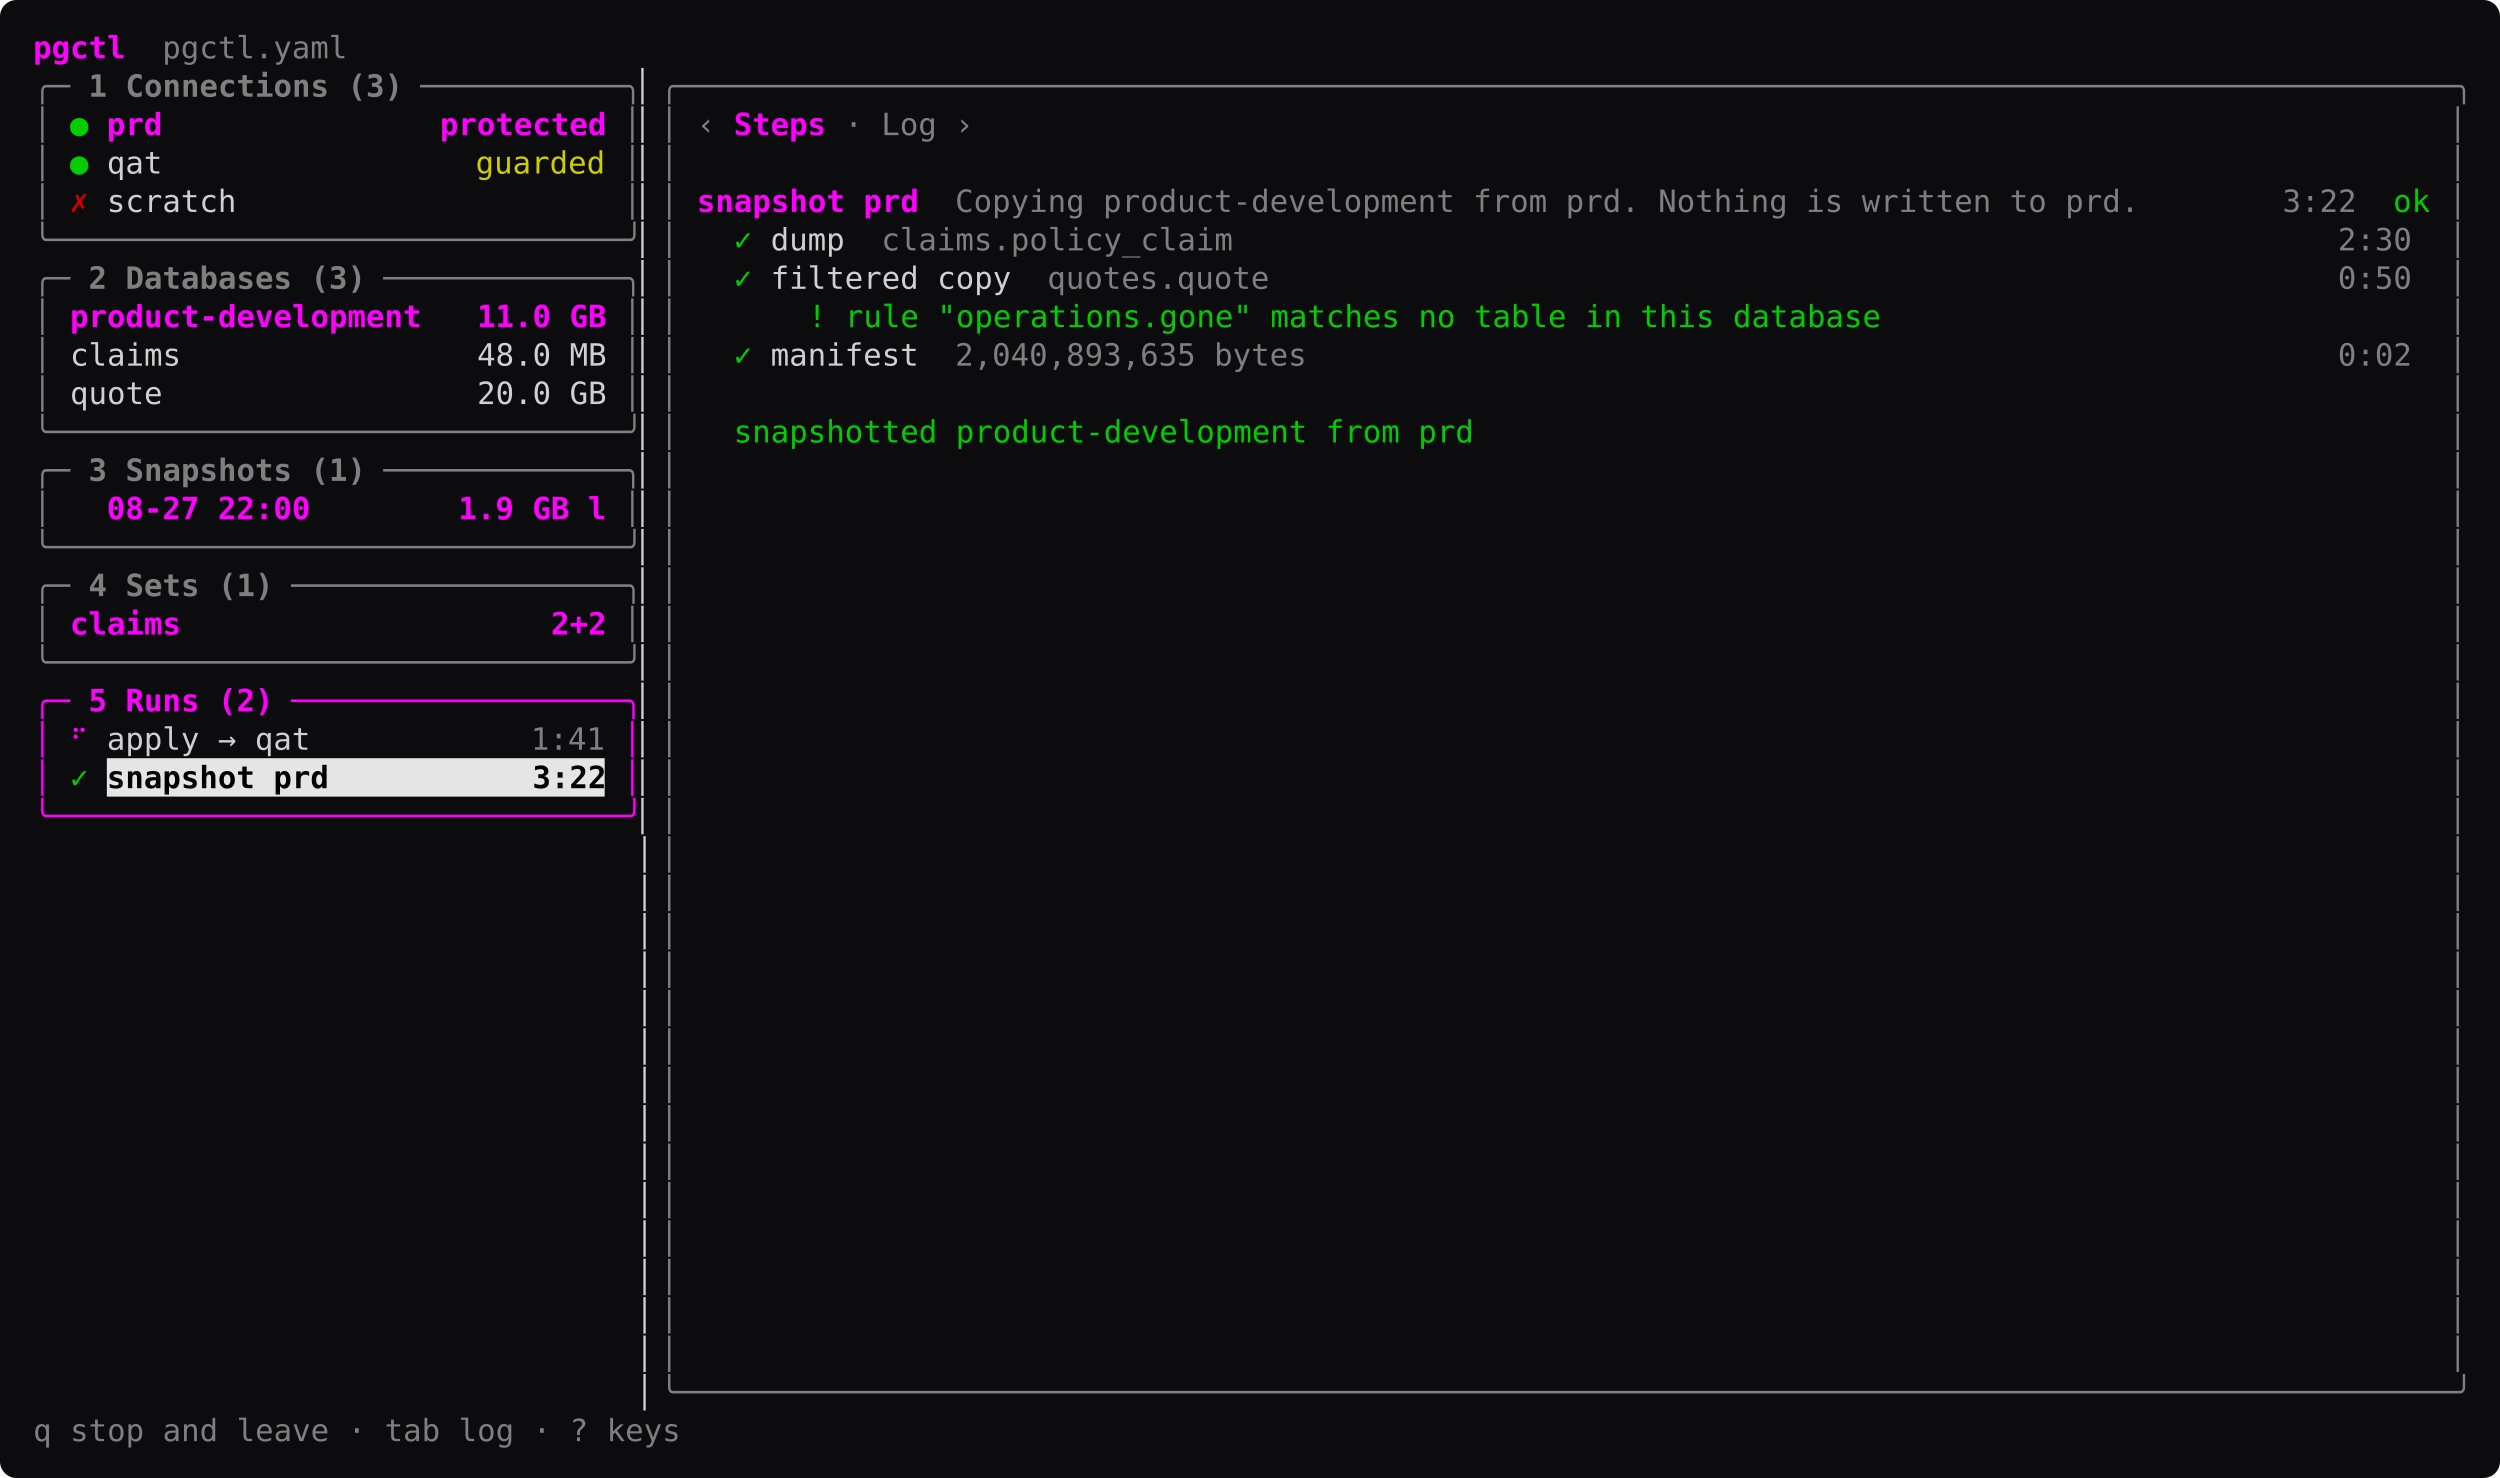
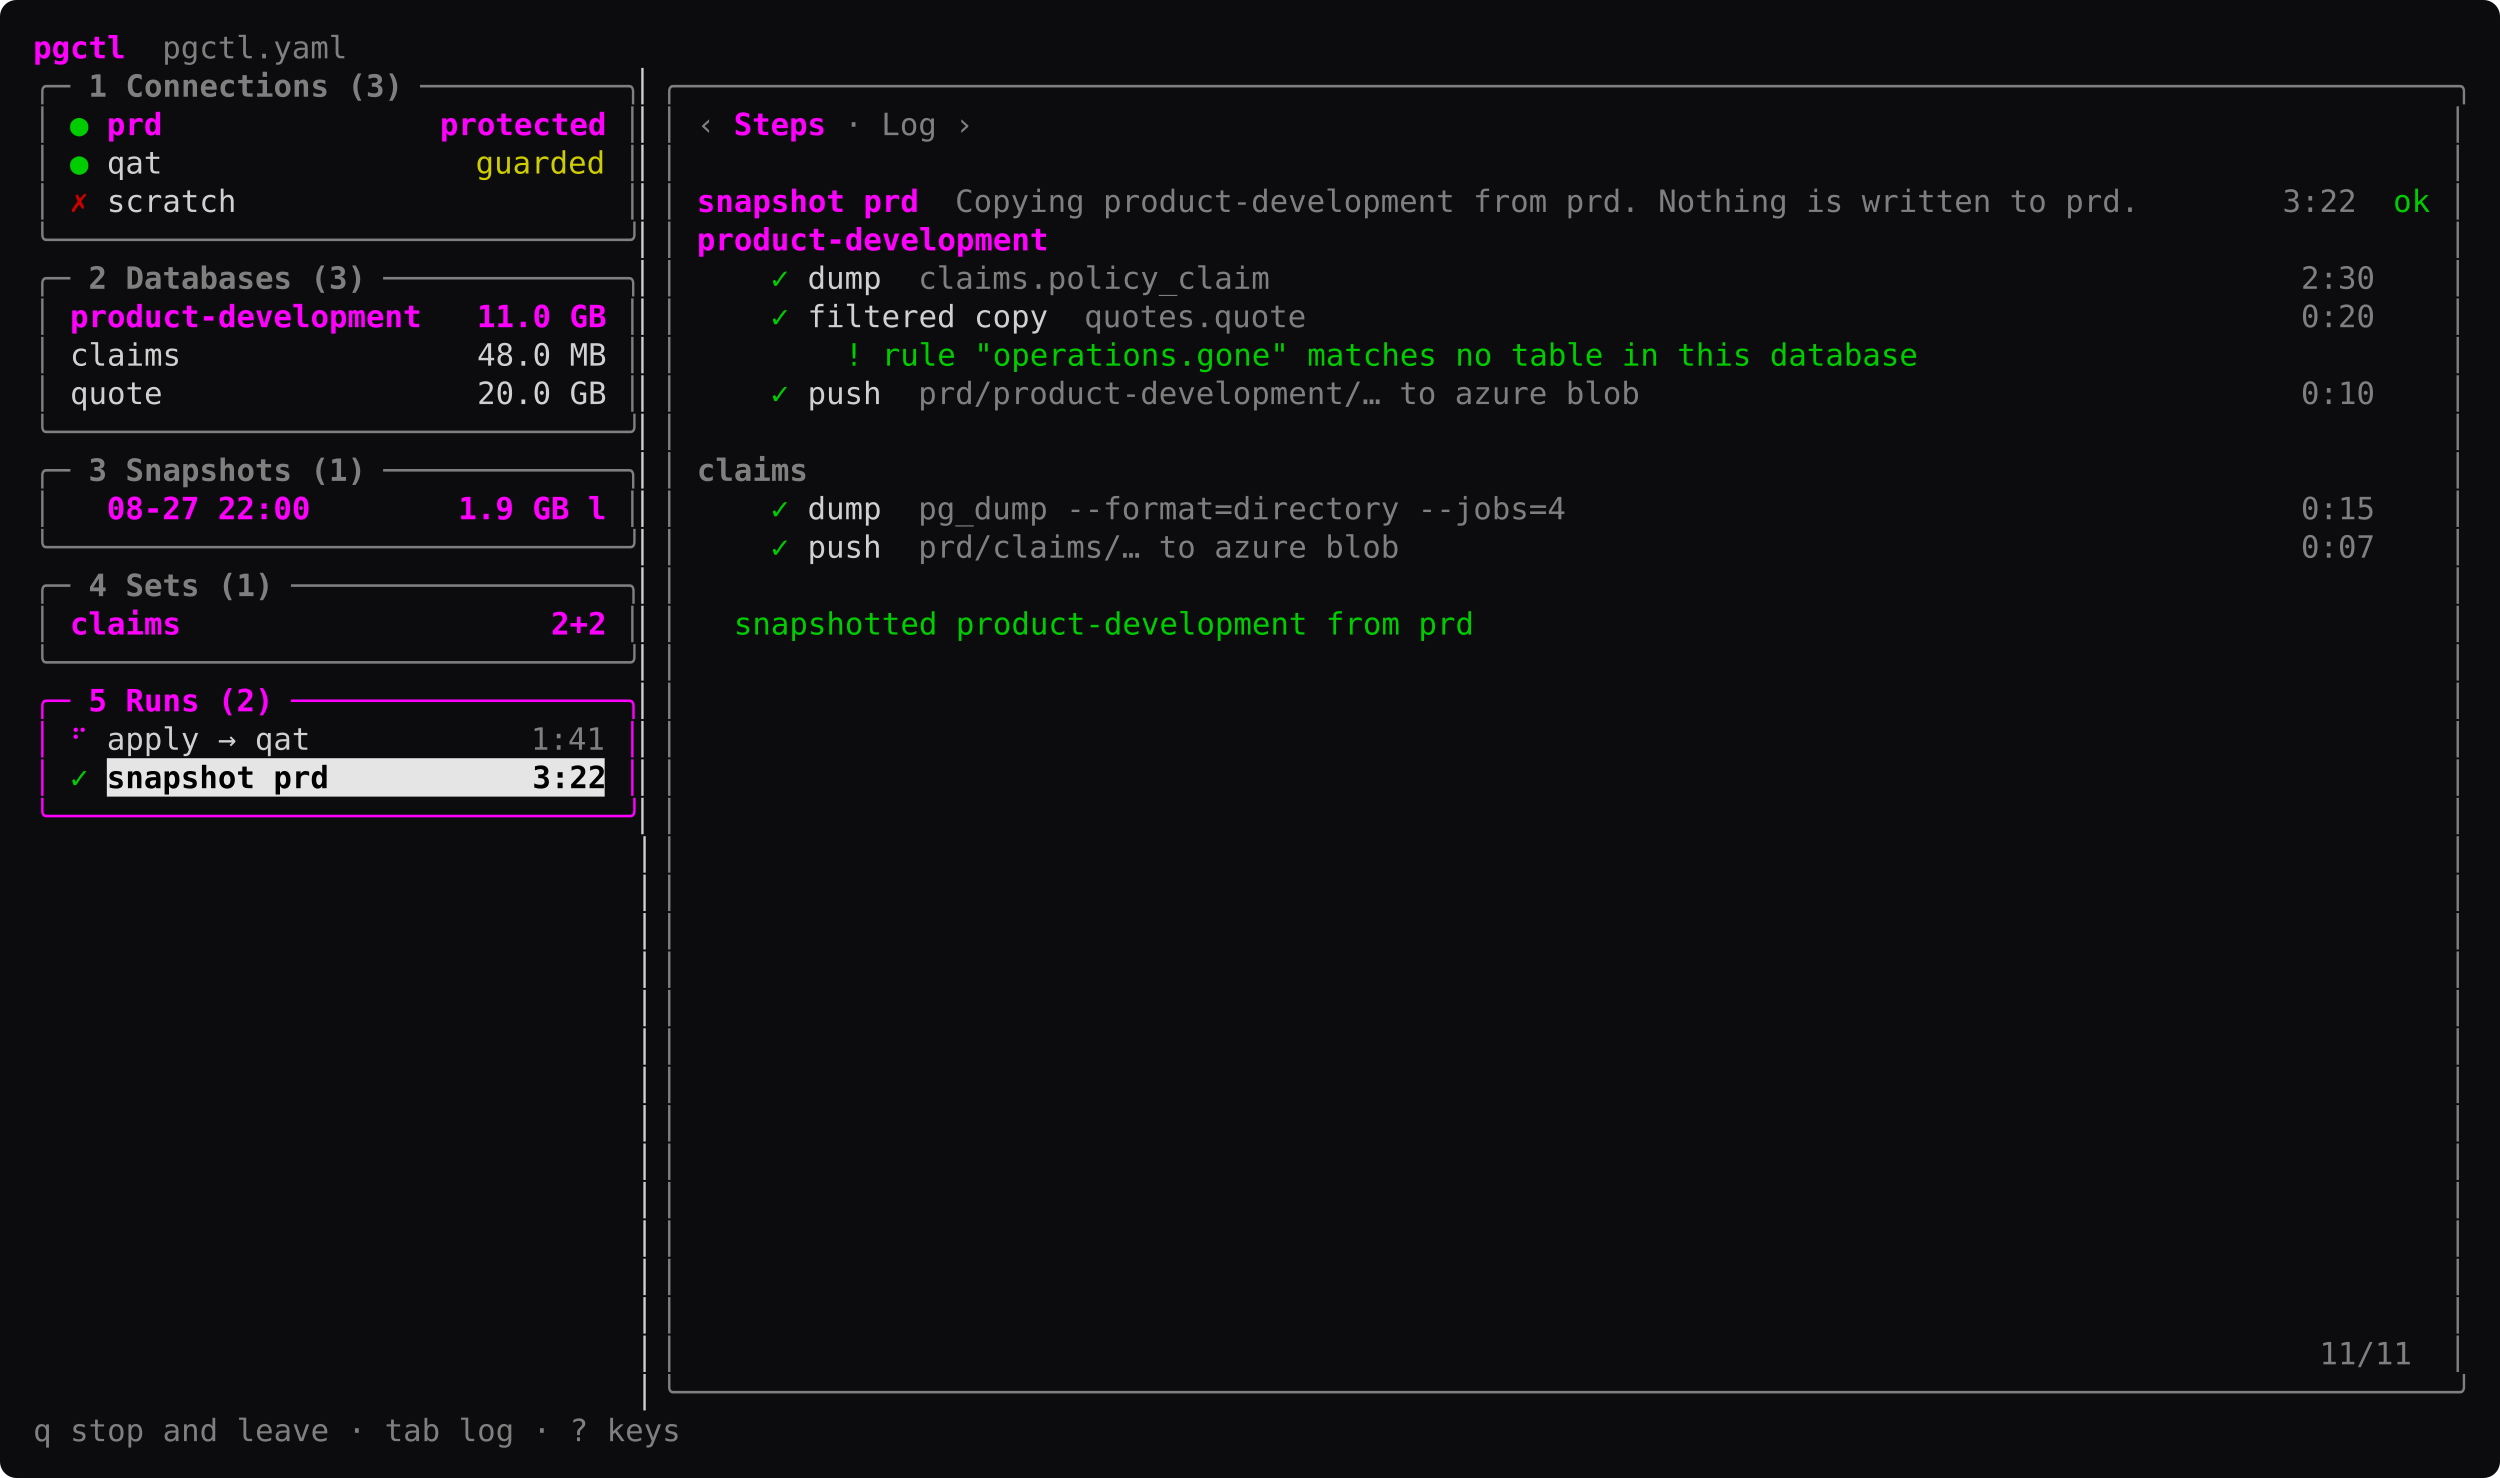
<svg xmlns="http://www.w3.org/2000/svg" width="1057.6" height="625.25" viewBox="0 0 1057.6 625.25" font-family="ui-monospace, 'SF Mono', SFMono-Regular, Menlo, Consolas, 'DejaVu Sans Mono', monospace" font-size="13" role="img">
  <rect width="1057.6" height="625.25" rx="7" fill="#0c0c0e" />
  <rect x="45.2" y="320.75" width="210.6" height="16.25" fill="#e5e5e5" />
  <text x="14" y="24.68" textLength="39" lengthAdjust="spacing" fill="#ff00ff" font-weight="600" xml:space="preserve">pgctl</text>
  <text x="53" y="24.68" textLength="93.6" lengthAdjust="spacing" fill="#7f7f7f" xml:space="preserve">  pgctl.yaml</text>
  <text x="14" y="40.92" textLength="15.6" lengthAdjust="spacing" fill="#7f7f7f" xml:space="preserve">╭─</text>
  <text x="29.6" y="40.92" textLength="140.4" lengthAdjust="spacing" fill="#7f7f7f" font-weight="600" xml:space="preserve"> 1 Connections (3)</text>
  <text x="177.8" y="40.92" textLength="93.6" lengthAdjust="spacing" fill="#7f7f7f" xml:space="preserve">───────────╮</text>
  <text x="271.4" y="40.92" textLength="7.8" lengthAdjust="spacing" fill="#d0d0d0" xml:space="preserve">▏</text>
  <text x="279.2" y="40.92" textLength="764.4" lengthAdjust="spacing" fill="#7f7f7f" xml:space="preserve">╭────────────────────────────────────────────────────────────────────────────────────────────────╮</text>
  <text x="14" y="57.17" textLength="7.8" lengthAdjust="spacing" fill="#7f7f7f" xml:space="preserve">│</text>
  <text x="29.6" y="57.17" textLength="7.8" lengthAdjust="spacing" fill="#00cd00" xml:space="preserve">●</text>
  <text x="45.2" y="57.17" textLength="210.6" lengthAdjust="spacing" fill="#ff00ff" font-weight="600" xml:space="preserve">prd               protected</text>
  <text x="263.6" y="57.17" textLength="7.8" lengthAdjust="spacing" fill="#7f7f7f" xml:space="preserve">│</text>
  <text x="271.4" y="57.17" textLength="7.8" lengthAdjust="spacing" fill="#d0d0d0" xml:space="preserve">▏</text>
  <text x="279.2" y="57.17" textLength="7.8" lengthAdjust="spacing" fill="#7f7f7f" xml:space="preserve">│</text>
  <text x="294.8" y="57.17" textLength="7.8" lengthAdjust="spacing" fill="#7f7f7f" xml:space="preserve">‹</text>
  <text x="310.4" y="57.17" textLength="7.8" lengthAdjust="spacing" fill="#ff00ff" font-weight="600" xml:space="preserve">S</text>
  <text x="318.2" y="57.17" textLength="7.8" lengthAdjust="spacing" fill="#ff00ff" font-weight="600" xml:space="preserve">t</text>
  <text x="326" y="57.17" textLength="7.8" lengthAdjust="spacing" fill="#ff00ff" font-weight="600" xml:space="preserve">e</text>
  <text x="333.8" y="57.17" textLength="7.8" lengthAdjust="spacing" fill="#ff00ff" font-weight="600" xml:space="preserve">p</text>
  <text x="341.6" y="57.17" textLength="7.8" lengthAdjust="spacing" fill="#ff00ff" font-weight="600" xml:space="preserve">s</text>
  <text x="357.2" y="57.17" textLength="7.8" lengthAdjust="spacing" fill="#7f7f7f" xml:space="preserve">·</text>
  <text x="365" y="57.17" textLength="31.2" lengthAdjust="spacing" fill="#7f7f7f" xml:space="preserve"> Log</text>
  <text x="404" y="57.17" textLength="7.8" lengthAdjust="spacing" fill="#7f7f7f" xml:space="preserve">›</text>
  <text x="1035.8" y="57.17" textLength="7.8" lengthAdjust="spacing" fill="#7f7f7f" xml:space="preserve">│</text>
  <text x="14" y="73.42" textLength="7.8" lengthAdjust="spacing" fill="#7f7f7f" xml:space="preserve">│</text>
  <text x="29.6" y="73.42" textLength="7.8" lengthAdjust="spacing" fill="#00cd00" xml:space="preserve">●</text>
  <text x="45.2" y="73.42" textLength="23.4" lengthAdjust="spacing" fill="#d0d0d0" xml:space="preserve">qat</text>
  <text x="201.2" y="73.42" textLength="54.6" lengthAdjust="spacing" fill="#cdcd00" xml:space="preserve">guarded</text>
  <text x="263.6" y="73.42" textLength="7.8" lengthAdjust="spacing" fill="#7f7f7f" xml:space="preserve">│</text>
  <text x="271.4" y="73.42" textLength="7.8" lengthAdjust="spacing" fill="#d0d0d0" xml:space="preserve">▏</text>
  <text x="279.2" y="73.42" textLength="7.8" lengthAdjust="spacing" fill="#7f7f7f" xml:space="preserve">│</text>
  <text x="1035.8" y="73.42" textLength="7.8" lengthAdjust="spacing" fill="#7f7f7f" xml:space="preserve">│</text>
  <text x="14" y="89.67" textLength="7.8" lengthAdjust="spacing" fill="#7f7f7f" xml:space="preserve">│</text>
  <text x="29.6" y="89.67" textLength="7.8" lengthAdjust="spacing" fill="#cd0000" font-weight="600" xml:space="preserve">✗</text>
  <text x="45.2" y="89.67" textLength="54.6" lengthAdjust="spacing" fill="#d0d0d0" xml:space="preserve">scratch</text>
  <text x="263.6" y="89.67" textLength="7.8" lengthAdjust="spacing" fill="#7f7f7f" xml:space="preserve">│</text>
  <text x="271.4" y="89.67" textLength="7.8" lengthAdjust="spacing" fill="#d0d0d0" xml:space="preserve">▏</text>
  <text x="279.2" y="89.67" textLength="7.8" lengthAdjust="spacing" fill="#7f7f7f" xml:space="preserve">│</text>
  <text x="294.8" y="89.67" textLength="93.6" lengthAdjust="spacing" fill="#ff00ff" font-weight="600" xml:space="preserve">snapshot prd</text>
  <text x="388.4" y="89.67" textLength="514.8" lengthAdjust="spacing" fill="#7f7f7f" xml:space="preserve">  Copying product-development from prd. Nothing is written to prd.</text>
  <text x="965.6" y="89.67" textLength="31.2" lengthAdjust="spacing" fill="#7f7f7f" xml:space="preserve">3:22</text>
  <text x="1012.4" y="89.67" textLength="15.6" lengthAdjust="spacing" fill="#00cd00" xml:space="preserve">ok</text>
  <text x="1035.8" y="89.67" textLength="7.8" lengthAdjust="spacing" fill="#7f7f7f" xml:space="preserve">│</text>
  <text x="14" y="105.92" textLength="257.4" lengthAdjust="spacing" fill="#7f7f7f" xml:space="preserve">╰───────────────────────────────╯</text>
  <text x="271.4" y="105.92" textLength="7.8" lengthAdjust="spacing" fill="#d0d0d0" xml:space="preserve">▏</text>
  <text x="279.2" y="105.92" textLength="7.8" lengthAdjust="spacing" fill="#7f7f7f" xml:space="preserve">│</text>
-   <text x="310.4" y="105.92" textLength="7.8" lengthAdjust="spacing" fill="#00cd00" xml:space="preserve">✓</text>
-   <text x="318.2" y="105.92" textLength="39" lengthAdjust="spacing" fill="#d0d0d0" xml:space="preserve"> dump</text>
-   <text x="357.2" y="105.92" textLength="163.8" lengthAdjust="spacing" fill="#7f7f7f" xml:space="preserve">  claims.policy_claim</text>
-   <text x="989" y="105.92" textLength="31.2" lengthAdjust="spacing" fill="#7f7f7f" xml:space="preserve">2:30</text>
+   <text x="294.8" y="105.92" textLength="148.2" lengthAdjust="spacing" fill="#ff00ff" font-weight="600" xml:space="preserve">product-development</text>
  <text x="1035.8" y="105.92" textLength="7.8" lengthAdjust="spacing" fill="#7f7f7f" xml:space="preserve">│</text>
  <text x="14" y="122.17" textLength="15.6" lengthAdjust="spacing" fill="#7f7f7f" xml:space="preserve">╭─</text>
  <text x="29.6" y="122.17" textLength="124.8" lengthAdjust="spacing" fill="#7f7f7f" font-weight="600" xml:space="preserve"> 2 Databases (3)</text>
  <text x="162.2" y="122.17" textLength="109.2" lengthAdjust="spacing" fill="#7f7f7f" xml:space="preserve">─────────────╮</text>
  <text x="271.4" y="122.17" textLength="7.8" lengthAdjust="spacing" fill="#d0d0d0" xml:space="preserve">▏</text>
  <text x="279.2" y="122.17" textLength="7.8" lengthAdjust="spacing" fill="#7f7f7f" xml:space="preserve">│</text>
-   <text x="310.4" y="122.17" textLength="7.8" lengthAdjust="spacing" fill="#00cd00" xml:space="preserve">✓</text>
-   <text x="318.2" y="122.17" textLength="109.2" lengthAdjust="spacing" fill="#d0d0d0" xml:space="preserve"> filtered copy</text>
-   <text x="427.4" y="122.17" textLength="109.2" lengthAdjust="spacing" fill="#7f7f7f" xml:space="preserve">  quotes.quote</text>
-   <text x="989" y="122.17" textLength="31.2" lengthAdjust="spacing" fill="#7f7f7f" xml:space="preserve">0:50</text>
+   <text x="326" y="122.17" textLength="7.8" lengthAdjust="spacing" fill="#00cd00" xml:space="preserve">✓</text>
+   <text x="333.8" y="122.17" textLength="39" lengthAdjust="spacing" fill="#d0d0d0" xml:space="preserve"> dump</text>
+   <text x="372.8" y="122.17" textLength="163.8" lengthAdjust="spacing" fill="#7f7f7f" xml:space="preserve">  claims.policy_claim</text>
+   <text x="973.4" y="122.17" textLength="31.2" lengthAdjust="spacing" fill="#7f7f7f" xml:space="preserve">2:30</text>
  <text x="1035.8" y="122.17" textLength="7.8" lengthAdjust="spacing" fill="#7f7f7f" xml:space="preserve">│</text>
  <text x="14" y="138.43" textLength="7.8" lengthAdjust="spacing" fill="#7f7f7f" xml:space="preserve">│</text>
  <text x="29.6" y="138.43" textLength="226.2" lengthAdjust="spacing" fill="#ff00ff" font-weight="600" xml:space="preserve">product-development   11.0 GB</text>
  <text x="263.6" y="138.43" textLength="7.8" lengthAdjust="spacing" fill="#7f7f7f" xml:space="preserve">│</text>
  <text x="271.4" y="138.43" textLength="7.8" lengthAdjust="spacing" fill="#d0d0d0" xml:space="preserve">▏</text>
  <text x="279.2" y="138.43" textLength="7.8" lengthAdjust="spacing" fill="#7f7f7f" xml:space="preserve">│</text>
-   <text x="294.8" y="138.43" textLength="499.2" lengthAdjust="spacing" fill="#00cd00" xml:space="preserve">      ! rule "operations.gone" matches no table in this database</text>
+   <text x="326" y="138.43" textLength="7.8" lengthAdjust="spacing" fill="#00cd00" xml:space="preserve">✓</text>
+   <text x="333.8" y="138.43" textLength="109.2" lengthAdjust="spacing" fill="#d0d0d0" xml:space="preserve"> filtered copy</text>
+   <text x="443" y="138.43" textLength="109.2" lengthAdjust="spacing" fill="#7f7f7f" xml:space="preserve">  quotes.quote</text>
+   <text x="973.4" y="138.43" textLength="31.2" lengthAdjust="spacing" fill="#7f7f7f" xml:space="preserve">0:20</text>
  <text x="1035.8" y="138.43" textLength="7.8" lengthAdjust="spacing" fill="#7f7f7f" xml:space="preserve">│</text>
  <text x="14" y="154.68" textLength="7.8" lengthAdjust="spacing" fill="#7f7f7f" xml:space="preserve">│</text>
  <text x="21.8" y="154.68" textLength="234" lengthAdjust="spacing" fill="#d0d0d0" xml:space="preserve"> claims                48.0 MB</text>
  <text x="263.6" y="154.68" textLength="7.8" lengthAdjust="spacing" fill="#7f7f7f" xml:space="preserve">│</text>
  <text x="271.4" y="154.68" textLength="7.8" lengthAdjust="spacing" fill="#d0d0d0" xml:space="preserve">▏</text>
  <text x="279.2" y="154.68" textLength="7.8" lengthAdjust="spacing" fill="#7f7f7f" xml:space="preserve">│</text>
-   <text x="310.4" y="154.68" textLength="7.8" lengthAdjust="spacing" fill="#00cd00" xml:space="preserve">✓</text>
-   <text x="318.2" y="154.68" textLength="70.2" lengthAdjust="spacing" fill="#d0d0d0" xml:space="preserve"> manifest</text>
-   <text x="388.4" y="154.68" textLength="163.8" lengthAdjust="spacing" fill="#7f7f7f" xml:space="preserve">  2,040,893,635 bytes</text>
-   <text x="989" y="154.68" textLength="31.2" lengthAdjust="spacing" fill="#7f7f7f" xml:space="preserve">0:02</text>
+   <text x="310.4" y="154.68" textLength="499.2" lengthAdjust="spacing" fill="#00cd00" xml:space="preserve">      ! rule "operations.gone" matches no table in this database</text>
  <text x="1035.8" y="154.68" textLength="7.8" lengthAdjust="spacing" fill="#7f7f7f" xml:space="preserve">│</text>
  <text x="14" y="170.93" textLength="7.8" lengthAdjust="spacing" fill="#7f7f7f" xml:space="preserve">│</text>
  <text x="21.8" y="170.93" textLength="234" lengthAdjust="spacing" fill="#d0d0d0" xml:space="preserve"> quote                 20.0 GB</text>
  <text x="263.6" y="170.93" textLength="7.8" lengthAdjust="spacing" fill="#7f7f7f" xml:space="preserve">│</text>
  <text x="271.4" y="170.93" textLength="7.8" lengthAdjust="spacing" fill="#d0d0d0" xml:space="preserve">▏</text>
  <text x="279.2" y="170.93" textLength="7.8" lengthAdjust="spacing" fill="#7f7f7f" xml:space="preserve">│</text>
+   <text x="326" y="170.93" textLength="7.8" lengthAdjust="spacing" fill="#00cd00" xml:space="preserve">✓</text>
+   <text x="333.8" y="170.93" textLength="39" lengthAdjust="spacing" fill="#d0d0d0" xml:space="preserve"> push</text>
+   <text x="372.8" y="170.93" textLength="319.8" lengthAdjust="spacing" fill="#7f7f7f" xml:space="preserve">  prd/product-development/… to azure blob</text>
+   <text x="973.4" y="170.93" textLength="31.2" lengthAdjust="spacing" fill="#7f7f7f" xml:space="preserve">0:10</text>
  <text x="1035.8" y="170.93" textLength="7.8" lengthAdjust="spacing" fill="#7f7f7f" xml:space="preserve">│</text>
  <text x="14" y="187.18" textLength="257.4" lengthAdjust="spacing" fill="#7f7f7f" xml:space="preserve">╰───────────────────────────────╯</text>
  <text x="271.4" y="187.18" textLength="7.8" lengthAdjust="spacing" fill="#d0d0d0" xml:space="preserve">▏</text>
  <text x="279.2" y="187.18" textLength="7.8" lengthAdjust="spacing" fill="#7f7f7f" xml:space="preserve">│</text>
-   <text x="310.4" y="187.18" textLength="312" lengthAdjust="spacing" fill="#00cd00" xml:space="preserve">snapshotted product-development from prd</text>
  <text x="1035.8" y="187.18" textLength="7.8" lengthAdjust="spacing" fill="#7f7f7f" xml:space="preserve">│</text>
  <text x="14" y="203.43" textLength="15.6" lengthAdjust="spacing" fill="#7f7f7f" xml:space="preserve">╭─</text>
  <text x="29.6" y="203.43" textLength="124.8" lengthAdjust="spacing" fill="#7f7f7f" font-weight="600" xml:space="preserve"> 3 Snapshots (1)</text>
  <text x="162.2" y="203.43" textLength="109.2" lengthAdjust="spacing" fill="#7f7f7f" xml:space="preserve">─────────────╮</text>
  <text x="271.4" y="203.43" textLength="7.8" lengthAdjust="spacing" fill="#d0d0d0" xml:space="preserve">▏</text>
  <text x="279.2" y="203.43" textLength="7.8" lengthAdjust="spacing" fill="#7f7f7f" xml:space="preserve">│</text>
+   <text x="294.8" y="203.43" textLength="46.8" lengthAdjust="spacing" fill="#7f7f7f" font-weight="600" xml:space="preserve">claims</text>
  <text x="1035.8" y="203.43" textLength="7.8" lengthAdjust="spacing" fill="#7f7f7f" xml:space="preserve">│</text>
  <text x="14" y="219.68" textLength="7.8" lengthAdjust="spacing" fill="#7f7f7f" xml:space="preserve">│</text>
  <text x="45.2" y="219.68" textLength="210.6" lengthAdjust="spacing" fill="#ff00ff" font-weight="600" xml:space="preserve">08-27 22:00        1.9 GB l</text>
  <text x="263.6" y="219.68" textLength="7.8" lengthAdjust="spacing" fill="#7f7f7f" xml:space="preserve">│</text>
  <text x="271.4" y="219.68" textLength="7.8" lengthAdjust="spacing" fill="#d0d0d0" xml:space="preserve">▏</text>
  <text x="279.2" y="219.68" textLength="7.8" lengthAdjust="spacing" fill="#7f7f7f" xml:space="preserve">│</text>
+   <text x="326" y="219.68" textLength="7.8" lengthAdjust="spacing" fill="#00cd00" xml:space="preserve">✓</text>
+   <text x="333.8" y="219.68" textLength="39" lengthAdjust="spacing" fill="#d0d0d0" xml:space="preserve"> dump</text>
+   <text x="372.8" y="219.68" textLength="288.6" lengthAdjust="spacing" fill="#7f7f7f" xml:space="preserve">  pg_dump --format=directory --jobs=4</text>
+   <text x="973.4" y="219.68" textLength="31.2" lengthAdjust="spacing" fill="#7f7f7f" xml:space="preserve">0:15</text>
  <text x="1035.8" y="219.68" textLength="7.8" lengthAdjust="spacing" fill="#7f7f7f" xml:space="preserve">│</text>
  <text x="14" y="235.93" textLength="257.4" lengthAdjust="spacing" fill="#7f7f7f" xml:space="preserve">╰───────────────────────────────╯</text>
  <text x="271.4" y="235.93" textLength="7.8" lengthAdjust="spacing" fill="#d0d0d0" xml:space="preserve">▏</text>
  <text x="279.2" y="235.93" textLength="7.8" lengthAdjust="spacing" fill="#7f7f7f" xml:space="preserve">│</text>
+   <text x="326" y="235.93" textLength="7.8" lengthAdjust="spacing" fill="#00cd00" xml:space="preserve">✓</text>
+   <text x="333.8" y="235.93" textLength="39" lengthAdjust="spacing" fill="#d0d0d0" xml:space="preserve"> push</text>
+   <text x="372.8" y="235.93" textLength="218.4" lengthAdjust="spacing" fill="#7f7f7f" xml:space="preserve">  prd/claims/… to azure blob</text>
+   <text x="973.4" y="235.93" textLength="31.2" lengthAdjust="spacing" fill="#7f7f7f" xml:space="preserve">0:07</text>
  <text x="1035.8" y="235.93" textLength="7.8" lengthAdjust="spacing" fill="#7f7f7f" xml:space="preserve">│</text>
  <text x="14" y="252.18" textLength="15.6" lengthAdjust="spacing" fill="#7f7f7f" xml:space="preserve">╭─</text>
  <text x="29.6" y="252.18" textLength="85.8" lengthAdjust="spacing" fill="#7f7f7f" font-weight="600" xml:space="preserve"> 4 Sets (1)</text>
  <text x="123.2" y="252.18" textLength="148.2" lengthAdjust="spacing" fill="#7f7f7f" xml:space="preserve">──────────────────╮</text>
  <text x="271.4" y="252.18" textLength="7.8" lengthAdjust="spacing" fill="#d0d0d0" xml:space="preserve">▏</text>
  <text x="279.2" y="252.18" textLength="7.8" lengthAdjust="spacing" fill="#7f7f7f" xml:space="preserve">│</text>
  <text x="1035.8" y="252.18" textLength="7.8" lengthAdjust="spacing" fill="#7f7f7f" xml:space="preserve">│</text>
  <text x="14" y="268.43" textLength="7.8" lengthAdjust="spacing" fill="#7f7f7f" xml:space="preserve">│</text>
  <text x="29.6" y="268.43" textLength="226.2" lengthAdjust="spacing" fill="#ff00ff" font-weight="600" xml:space="preserve">claims                    2+2</text>
  <text x="263.6" y="268.43" textLength="7.8" lengthAdjust="spacing" fill="#7f7f7f" xml:space="preserve">│</text>
  <text x="271.4" y="268.43" textLength="7.8" lengthAdjust="spacing" fill="#d0d0d0" xml:space="preserve">▏</text>
  <text x="279.2" y="268.43" textLength="7.8" lengthAdjust="spacing" fill="#7f7f7f" xml:space="preserve">│</text>
+   <text x="294.8" y="268.43" textLength="327.6" lengthAdjust="spacing" fill="#00cd00" xml:space="preserve">  snapshotted product-development from prd</text>
  <text x="1035.8" y="268.43" textLength="7.8" lengthAdjust="spacing" fill="#7f7f7f" xml:space="preserve">│</text>
  <text x="14" y="284.68" textLength="257.4" lengthAdjust="spacing" fill="#7f7f7f" xml:space="preserve">╰───────────────────────────────╯</text>
  <text x="271.4" y="284.68" textLength="7.8" lengthAdjust="spacing" fill="#d0d0d0" xml:space="preserve">▏</text>
  <text x="279.2" y="284.68" textLength="7.8" lengthAdjust="spacing" fill="#7f7f7f" xml:space="preserve">│</text>
  <text x="1035.8" y="284.68" textLength="7.8" lengthAdjust="spacing" fill="#7f7f7f" xml:space="preserve">│</text>
  <text x="14" y="300.93" textLength="15.6" lengthAdjust="spacing" fill="#ff00ff" xml:space="preserve">╭─</text>
  <text x="29.6" y="300.93" textLength="85.8" lengthAdjust="spacing" fill="#ff00ff" font-weight="600" xml:space="preserve"> 5 Runs (2)</text>
  <text x="123.2" y="300.93" textLength="148.2" lengthAdjust="spacing" fill="#ff00ff" xml:space="preserve">──────────────────╮</text>
  <text x="271.4" y="300.93" textLength="7.8" lengthAdjust="spacing" fill="#d0d0d0" xml:space="preserve">▏</text>
  <text x="279.2" y="300.93" textLength="7.8" lengthAdjust="spacing" fill="#7f7f7f" xml:space="preserve">│</text>
  <text x="1035.8" y="300.93" textLength="7.8" lengthAdjust="spacing" fill="#7f7f7f" xml:space="preserve">│</text>
  <text x="14" y="317.18" textLength="7.8" lengthAdjust="spacing" fill="#ff00ff" xml:space="preserve">│</text>
  <text x="29.6" y="317.18" textLength="7.8" lengthAdjust="spacing" fill="#ff00ff" xml:space="preserve">⠋</text>
  <text x="45.2" y="317.18" textLength="85.8" lengthAdjust="spacing" fill="#d0d0d0" xml:space="preserve">apply → qat</text>
  <text x="224.6" y="317.18" textLength="31.2" lengthAdjust="spacing" fill="#7f7f7f" xml:space="preserve">1:41</text>
  <text x="263.6" y="317.18" textLength="7.8" lengthAdjust="spacing" fill="#ff00ff" xml:space="preserve">│</text>
  <text x="271.4" y="317.18" textLength="7.8" lengthAdjust="spacing" fill="#d0d0d0" xml:space="preserve">▏</text>
  <text x="279.2" y="317.18" textLength="7.8" lengthAdjust="spacing" fill="#7f7f7f" xml:space="preserve">│</text>
  <text x="1035.8" y="317.18" textLength="7.8" lengthAdjust="spacing" fill="#7f7f7f" xml:space="preserve">│</text>
  <text x="14" y="333.43" textLength="7.8" lengthAdjust="spacing" fill="#ff00ff" xml:space="preserve">│</text>
  <text x="29.6" y="333.43" textLength="7.8" lengthAdjust="spacing" fill="#00cd00" xml:space="preserve">✓</text>
  <text x="45.2" y="333.43" textLength="210.6" lengthAdjust="spacing" fill="#000000" font-weight="600" xml:space="preserve">snapshot prd           3:22</text>
  <text x="263.6" y="333.43" textLength="7.8" lengthAdjust="spacing" fill="#ff00ff" xml:space="preserve">│</text>
  <text x="271.4" y="333.43" textLength="7.8" lengthAdjust="spacing" fill="#d0d0d0" xml:space="preserve">▏</text>
  <text x="279.2" y="333.43" textLength="7.8" lengthAdjust="spacing" fill="#7f7f7f" xml:space="preserve">│</text>
  <text x="1035.8" y="333.43" textLength="7.8" lengthAdjust="spacing" fill="#7f7f7f" xml:space="preserve">│</text>
  <text x="14" y="349.68" textLength="257.4" lengthAdjust="spacing" fill="#ff00ff" xml:space="preserve">╰───────────────────────────────╯</text>
  <text x="271.4" y="349.68" textLength="7.8" lengthAdjust="spacing" fill="#d0d0d0" xml:space="preserve">▏</text>
  <text x="279.2" y="349.68" textLength="7.8" lengthAdjust="spacing" fill="#7f7f7f" xml:space="preserve">│</text>
  <text x="1035.8" y="349.68" textLength="7.8" lengthAdjust="spacing" fill="#7f7f7f" xml:space="preserve">│</text>
  <text x="14" y="365.93" textLength="265.2" lengthAdjust="spacing" fill="#d0d0d0" xml:space="preserve">                                 ▏</text>
  <text x="279.2" y="365.93" textLength="7.8" lengthAdjust="spacing" fill="#7f7f7f" xml:space="preserve">│</text>
  <text x="1035.8" y="365.93" textLength="7.8" lengthAdjust="spacing" fill="#7f7f7f" xml:space="preserve">│</text>
  <text x="14" y="382.18" textLength="265.2" lengthAdjust="spacing" fill="#d0d0d0" xml:space="preserve">                                 ▏</text>
  <text x="279.2" y="382.18" textLength="7.8" lengthAdjust="spacing" fill="#7f7f7f" xml:space="preserve">│</text>
  <text x="1035.8" y="382.18" textLength="7.8" lengthAdjust="spacing" fill="#7f7f7f" xml:space="preserve">│</text>
  <text x="14" y="398.43" textLength="265.2" lengthAdjust="spacing" fill="#d0d0d0" xml:space="preserve">                                 ▏</text>
  <text x="279.2" y="398.43" textLength="7.8" lengthAdjust="spacing" fill="#7f7f7f" xml:space="preserve">│</text>
  <text x="1035.8" y="398.43" textLength="7.8" lengthAdjust="spacing" fill="#7f7f7f" xml:space="preserve">│</text>
  <text x="14" y="414.68" textLength="265.2" lengthAdjust="spacing" fill="#d0d0d0" xml:space="preserve">                                 ▏</text>
  <text x="279.2" y="414.68" textLength="7.8" lengthAdjust="spacing" fill="#7f7f7f" xml:space="preserve">│</text>
  <text x="1035.8" y="414.68" textLength="7.8" lengthAdjust="spacing" fill="#7f7f7f" xml:space="preserve">│</text>
  <text x="14" y="430.93" textLength="265.2" lengthAdjust="spacing" fill="#d0d0d0" xml:space="preserve">                                 ▏</text>
  <text x="279.2" y="430.93" textLength="7.8" lengthAdjust="spacing" fill="#7f7f7f" xml:space="preserve">│</text>
  <text x="1035.8" y="430.93" textLength="7.8" lengthAdjust="spacing" fill="#7f7f7f" xml:space="preserve">│</text>
  <text x="14" y="447.18" textLength="265.2" lengthAdjust="spacing" fill="#d0d0d0" xml:space="preserve">                                 ▏</text>
  <text x="279.2" y="447.18" textLength="7.8" lengthAdjust="spacing" fill="#7f7f7f" xml:space="preserve">│</text>
  <text x="1035.8" y="447.18" textLength="7.8" lengthAdjust="spacing" fill="#7f7f7f" xml:space="preserve">│</text>
  <text x="14" y="463.43" textLength="265.2" lengthAdjust="spacing" fill="#d0d0d0" xml:space="preserve">                                 ▏</text>
  <text x="279.2" y="463.43" textLength="7.8" lengthAdjust="spacing" fill="#7f7f7f" xml:space="preserve">│</text>
  <text x="1035.8" y="463.43" textLength="7.8" lengthAdjust="spacing" fill="#7f7f7f" xml:space="preserve">│</text>
  <text x="14" y="479.68" textLength="265.2" lengthAdjust="spacing" fill="#d0d0d0" xml:space="preserve">                                 ▏</text>
  <text x="279.2" y="479.68" textLength="7.8" lengthAdjust="spacing" fill="#7f7f7f" xml:space="preserve">│</text>
  <text x="1035.8" y="479.68" textLength="7.8" lengthAdjust="spacing" fill="#7f7f7f" xml:space="preserve">│</text>
  <text x="14" y="495.93" textLength="265.2" lengthAdjust="spacing" fill="#d0d0d0" xml:space="preserve">                                 ▏</text>
  <text x="279.2" y="495.93" textLength="7.8" lengthAdjust="spacing" fill="#7f7f7f" xml:space="preserve">│</text>
  <text x="1035.8" y="495.93" textLength="7.8" lengthAdjust="spacing" fill="#7f7f7f" xml:space="preserve">│</text>
  <text x="14" y="512.17" textLength="265.2" lengthAdjust="spacing" fill="#d0d0d0" xml:space="preserve">                                 ▏</text>
  <text x="279.2" y="512.17" textLength="7.8" lengthAdjust="spacing" fill="#7f7f7f" xml:space="preserve">│</text>
  <text x="1035.8" y="512.17" textLength="7.8" lengthAdjust="spacing" fill="#7f7f7f" xml:space="preserve">│</text>
  <text x="14" y="528.42" textLength="265.2" lengthAdjust="spacing" fill="#d0d0d0" xml:space="preserve">                                 ▏</text>
  <text x="279.2" y="528.42" textLength="7.8" lengthAdjust="spacing" fill="#7f7f7f" xml:space="preserve">│</text>
  <text x="1035.8" y="528.42" textLength="7.8" lengthAdjust="spacing" fill="#7f7f7f" xml:space="preserve">│</text>
  <text x="14" y="544.67" textLength="265.2" lengthAdjust="spacing" fill="#d0d0d0" xml:space="preserve">                                 ▏</text>
  <text x="279.2" y="544.67" textLength="7.8" lengthAdjust="spacing" fill="#7f7f7f" xml:space="preserve">│</text>
  <text x="1035.8" y="544.67" textLength="7.8" lengthAdjust="spacing" fill="#7f7f7f" xml:space="preserve">│</text>
  <text x="14" y="560.92" textLength="265.2" lengthAdjust="spacing" fill="#d0d0d0" xml:space="preserve">                                 ▏</text>
  <text x="279.2" y="560.92" textLength="7.8" lengthAdjust="spacing" fill="#7f7f7f" xml:space="preserve">│</text>
  <text x="1035.8" y="560.92" textLength="7.8" lengthAdjust="spacing" fill="#7f7f7f" xml:space="preserve">│</text>
  <text x="14" y="577.17" textLength="265.2" lengthAdjust="spacing" fill="#d0d0d0" xml:space="preserve">                                 ▏</text>
  <text x="279.2" y="577.17" textLength="7.8" lengthAdjust="spacing" fill="#7f7f7f" xml:space="preserve">│</text>
+   <text x="981.2" y="577.17" textLength="39" lengthAdjust="spacing" fill="#7f7f7f" xml:space="preserve">11/11</text>
  <text x="1035.8" y="577.17" textLength="7.8" lengthAdjust="spacing" fill="#7f7f7f" xml:space="preserve">│</text>
  <text x="14" y="593.42" textLength="265.2" lengthAdjust="spacing" fill="#d0d0d0" xml:space="preserve">                                 ▏</text>
  <text x="279.2" y="593.42" textLength="764.4" lengthAdjust="spacing" fill="#7f7f7f" xml:space="preserve">╰────────────────────────────────────────────────────────────────────────────────────────────────╯</text>
  <text x="14" y="609.67" textLength="273" lengthAdjust="spacing" fill="#7f7f7f" xml:space="preserve">q stop and leave · tab log · ? keys</text>
</svg>
